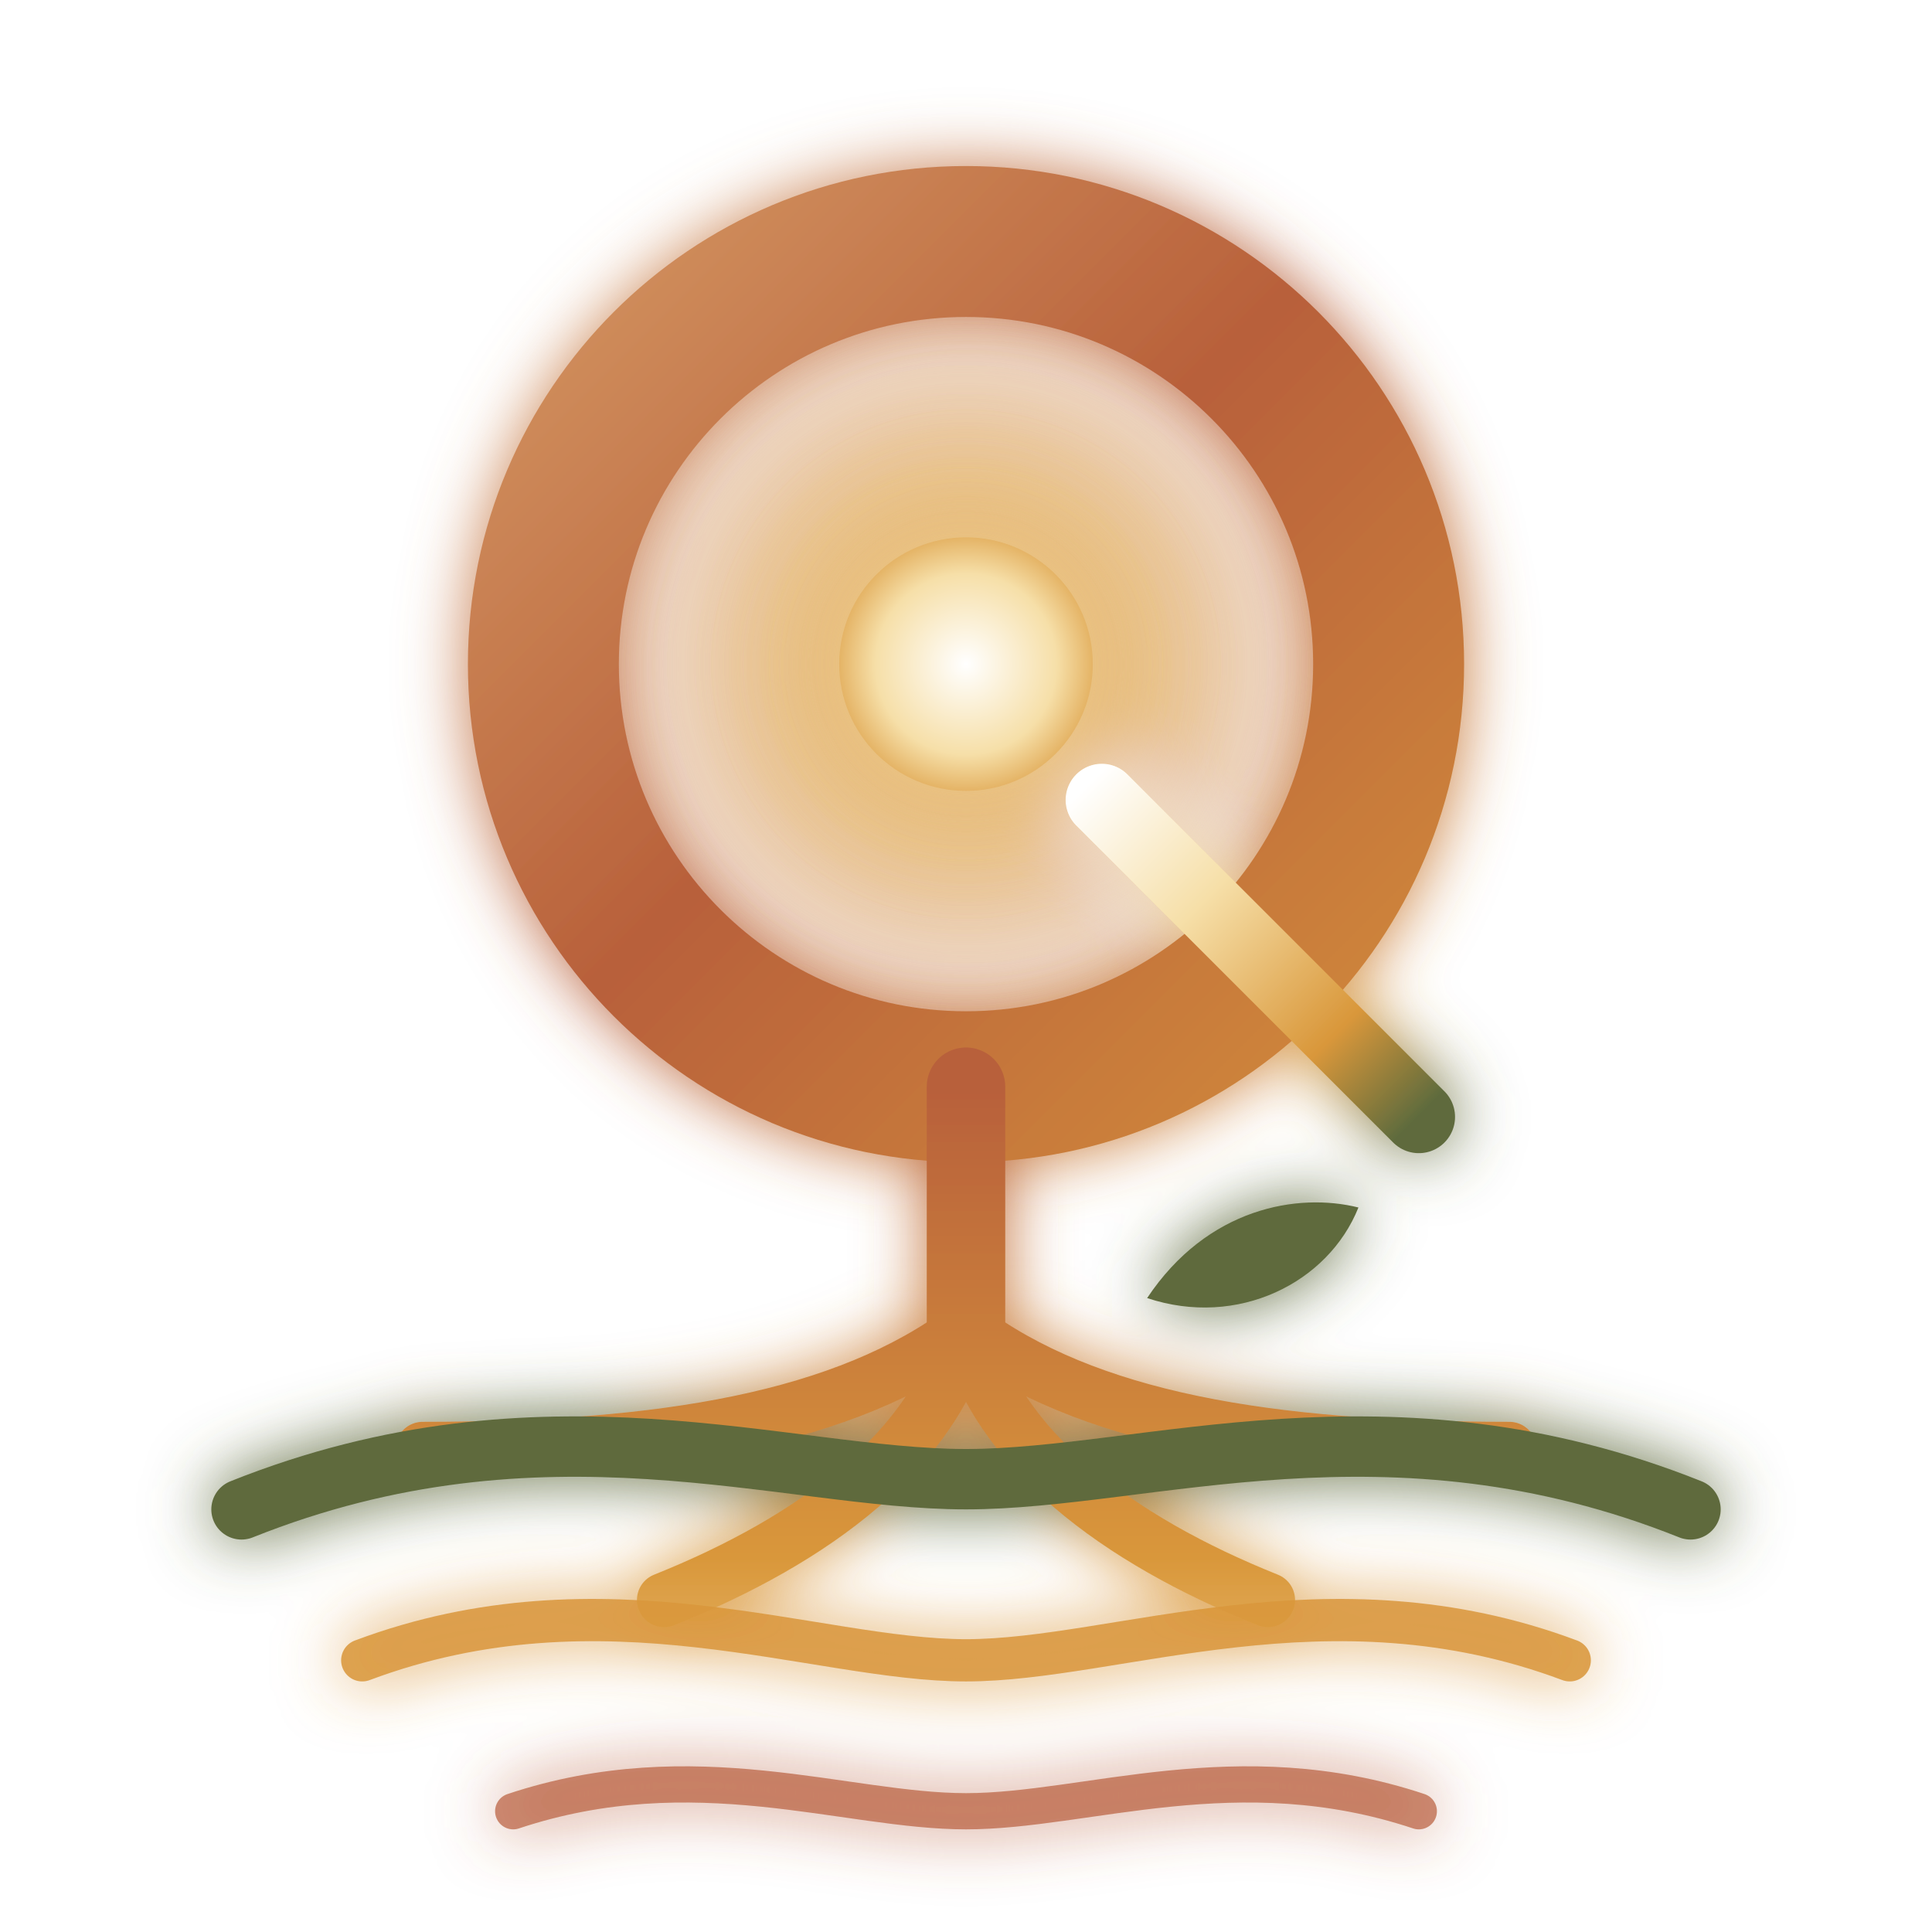
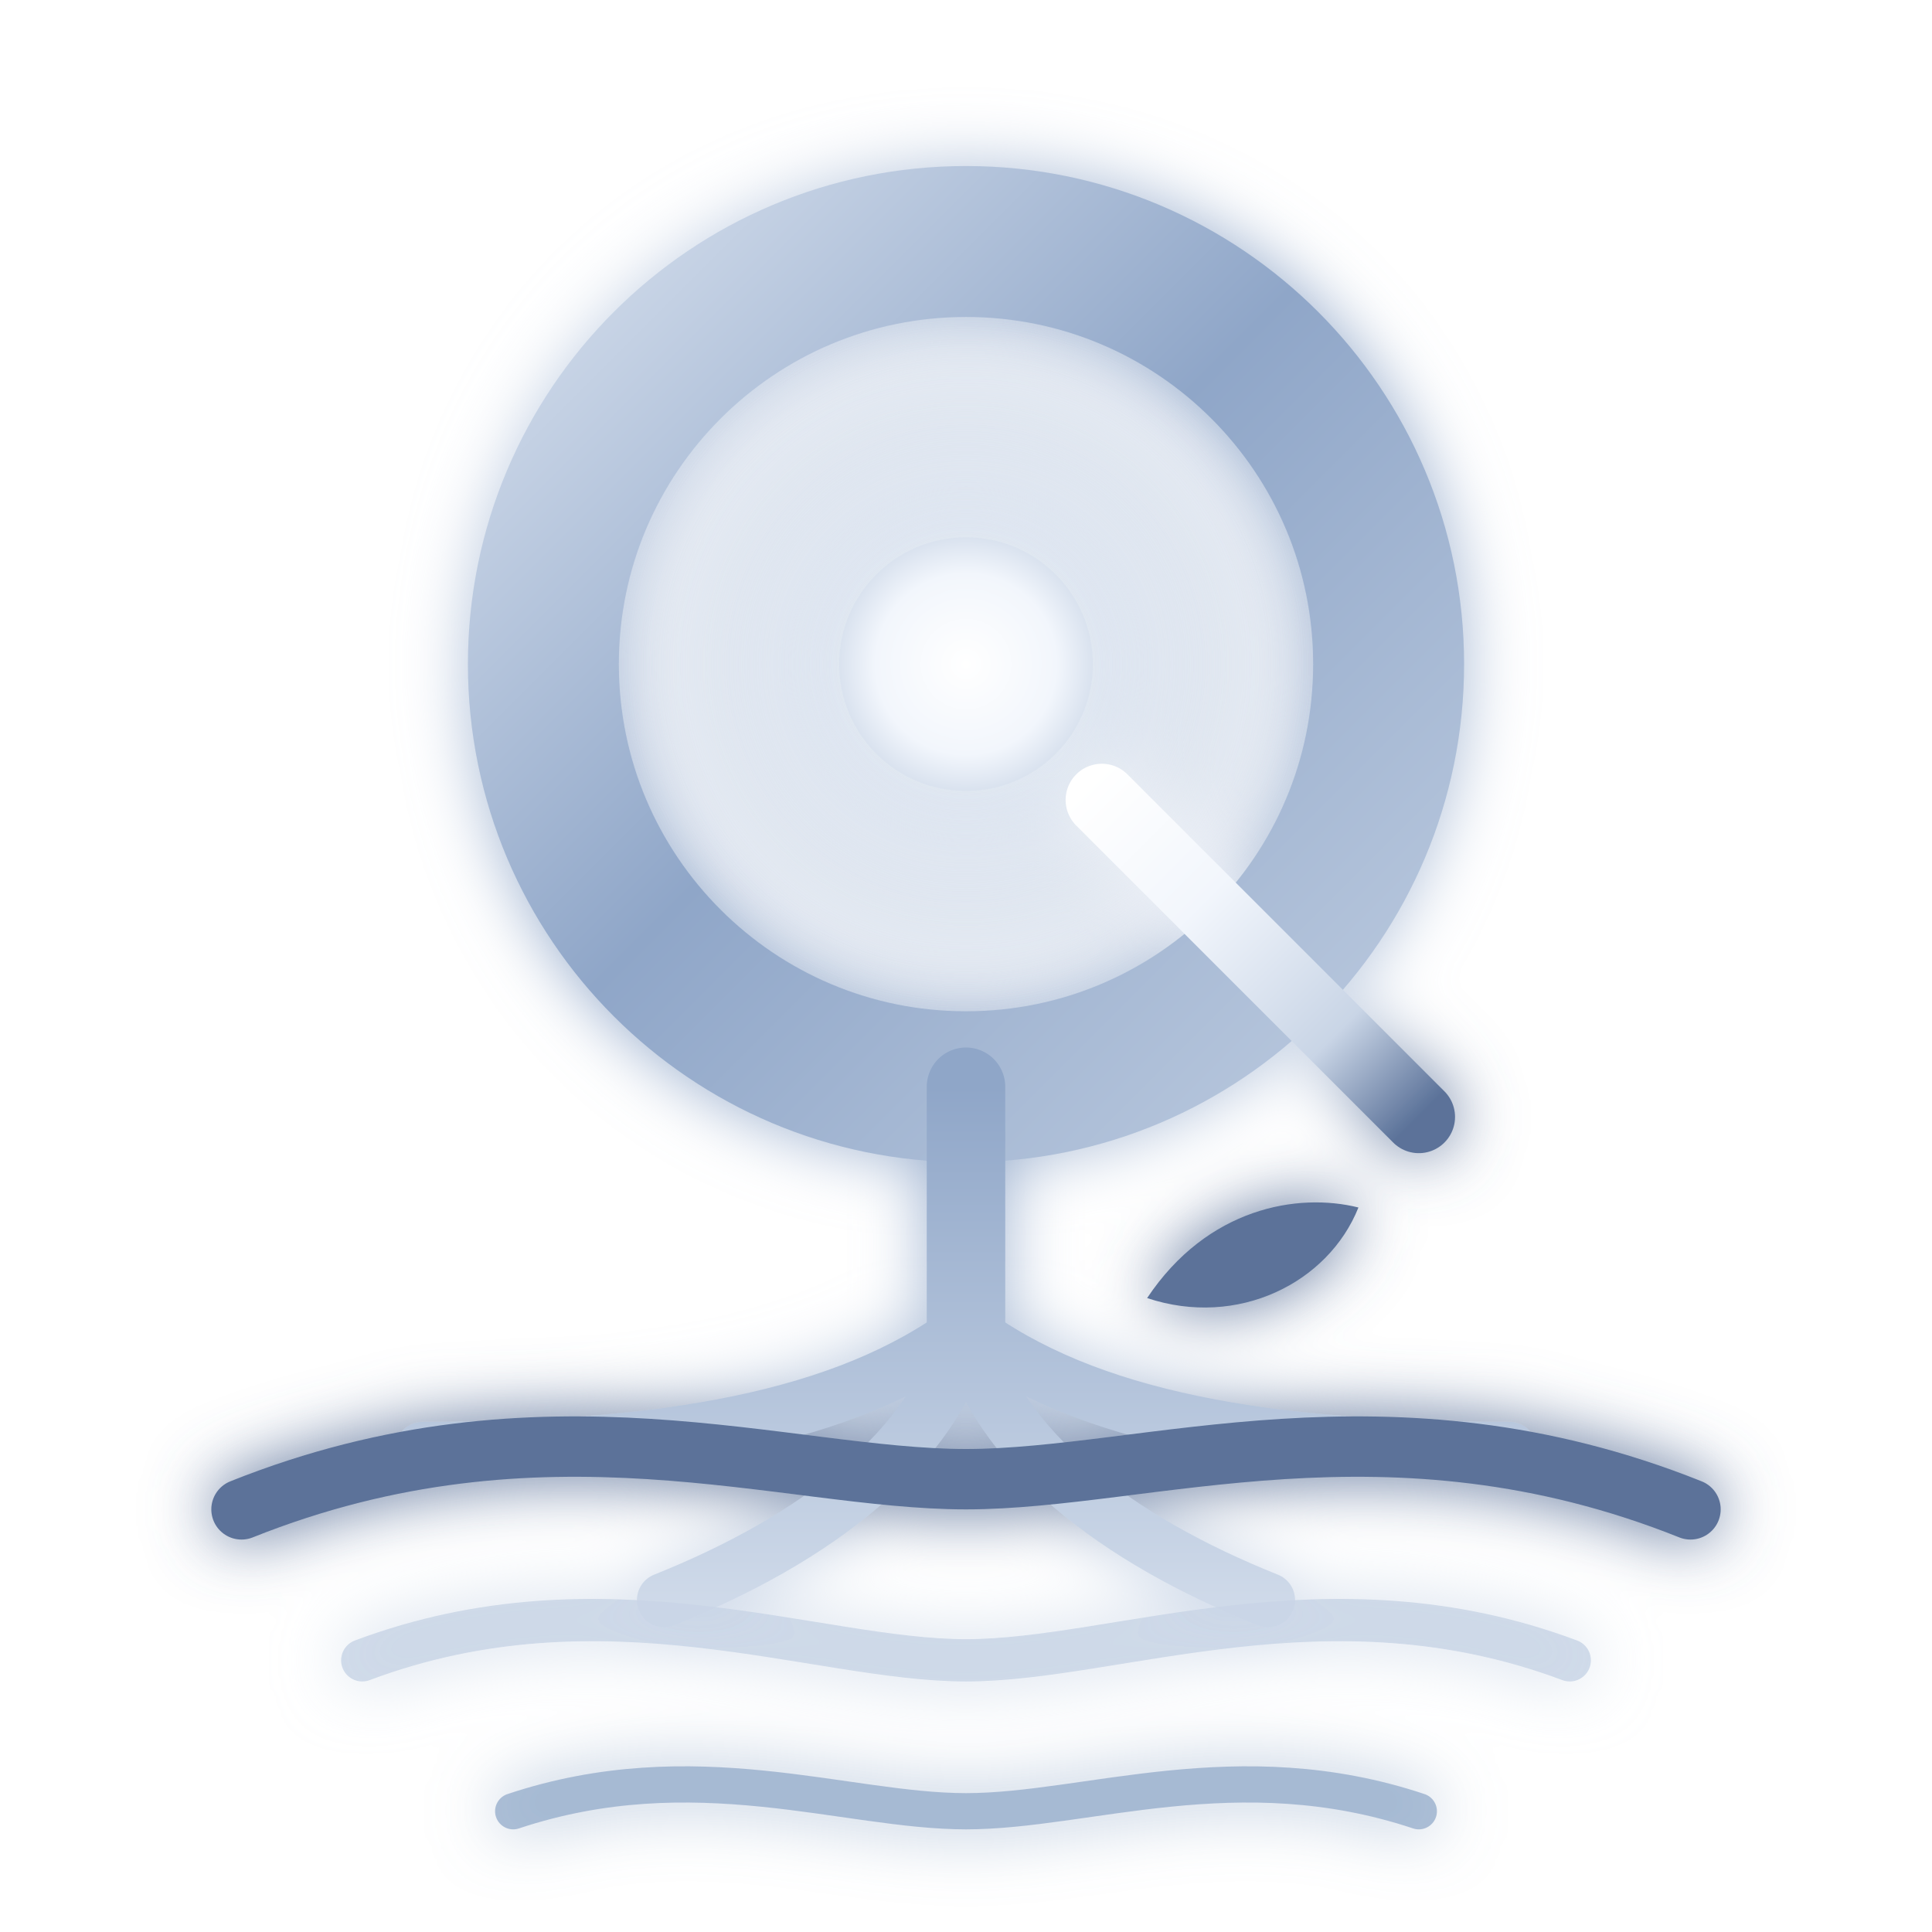
<svg xmlns="http://www.w3.org/2000/svg" viewBox="0 0 64 64" role="img" aria-label="PropertyRoot mark, option B: roots from the Q spread into layered land contours">
  <defs>
    <linearGradient id="ring" x1="14" y1="6" x2="50" y2="42" gradientUnits="userSpaceOnUse">
-       <stop offset="0" stop-color="#D9A06A" />
-       <stop offset=".45" stop-color="#B8603A" />
-       <stop offset="1" stop-color="#D9973A" />
+       <stop offset="0" stop-color="#E3EAF4" />
+       <stop offset=".45" stop-color="#8FA6C8" />
+       <stop offset="1" stop-color="#C9D5E6" />
    </linearGradient>
    <linearGradient id="root" x1="32" y1="36" x2="32" y2="62" gradientUnits="userSpaceOnUse">
-       <stop offset="0" stop-color="#B8603A" />
-       <stop offset=".6" stop-color="#D9973A" />
-       <stop offset="1" stop-color="#F6DFA8" />
+       <stop offset="0" stop-color="#8FA6C8" />
+       <stop offset=".6" stop-color="#C9D5E6" />
+       <stop offset="1" stop-color="#F2F6FC" />
    </linearGradient>
    <radialGradient id="core" cx="32" cy="22" r="5" gradientUnits="userSpaceOnUse">
      <stop offset="0" stop-color="#fff" />
-       <stop offset=".6" stop-color="#F6DFA8" />
-       <stop offset="1" stop-color="#D9973A" />
+       <stop offset=".6" stop-color="#F2F6FC" />
+       <stop offset="1" stop-color="#C9D5E6" />
    </radialGradient>
    <radialGradient id="halo" cx="32" cy="22" r="13" gradientUnits="userSpaceOnUse">
-       <stop offset="0" stop-color="#F6DFA8" stop-opacity=".9" />
-       <stop offset=".5" stop-color="#D9973A" stop-opacity=".35" />
-       <stop offset="1" stop-color="#B8603A" stop-opacity="0" />
+       <stop offset="0" stop-color="#F2F6FC" stop-opacity=".9" />
+       <stop offset=".5" stop-color="#C9D5E6" stop-opacity=".35" />
+       <stop offset="1" stop-color="#8FA6C8" stop-opacity="0" />
    </radialGradient>
    <linearGradient id="tail" x1="36" y1="26" x2="47" y2="37" gradientUnits="userSpaceOnUse">
      <stop offset="0" stop-color="#fff" />
-       <stop offset=".35" stop-color="#F6DFA8" />
-       <stop offset=".75" stop-color="#D9973A" />
-       <stop offset="1" stop-color="#5E6B3C" />
+       <stop offset=".35" stop-color="#F2F6FC" />
+       <stop offset=".75" stop-color="#C9D5E6" />
+       <stop offset="1" stop-color="#5B7299" />
    </linearGradient>
    <filter id="glow" x="-30%" y="-30%" width="160%" height="160%">
      <feGaussianBlur stdDeviation="1.1" result="b" />
      <feMerge>
        <feMergeNode in="b" />
        <feMergeNode in="SourceGraphic" />
      </feMerge>
    </filter>
  </defs>
  <g filter="url(#glow)">
    <circle cx="32" cy="22" r="13" fill="url(#halo)" />
    <circle cx="32" cy="22" r="14" fill="none" stroke="url(#ring)" stroke-width="5" />
    <circle cx="32" cy="22" r="4.2" fill="url(#core)" />
    <path d="M36.5 26.5 L47 37" stroke="url(#tail)" stroke-width="2.4" stroke-linecap="round" />
    <path d="M32 36 V44" stroke="url(#root)" stroke-width="2.6" stroke-linecap="round" />
    <path d="M32 44 C28 47 22 48 14 48 M32 44 C36 47 42 48 50 48 M32 44 C31 48 27 51 22 53 M32 44 C33 48 37 51 42 53" stroke="url(#root)" stroke-width="1.8" stroke-linecap="round" fill="none" />
-     <path d="M8 50 C18 46 26 49 32 49 S46 46 56 50" stroke="#5E6B3C" stroke-width="2" stroke-linecap="round" fill="none" />
-     <path d="M12 55 C20 52 27 55 32 55 S44 52 52 55" stroke="#D9973A" stroke-width="1.4" stroke-linecap="round" fill="none" opacity=".85" />
-     <path d="M17 60 C23 58 28 60 32 60 S41 58 47 60" stroke="#B8603A" stroke-width="1.2" stroke-linecap="round" fill="none" opacity=".7" />
-     <path d="M38 43 c2-3 5-3.5 7-3 c-1 2.5-4 4-7 3z" fill="#5E6B3C" />
+     <path d="M8 50 C18 46 26 49 32 49 S46 46 56 50" stroke="#5B7299" stroke-width="2" stroke-linecap="round" fill="none" />
+     <path d="M12 55 C20 52 27 55 32 55 S44 52 52 55" stroke="#C9D5E6" stroke-width="1.4" stroke-linecap="round" fill="none" opacity=".85" />
+     <path d="M17 60 C23 58 28 60 32 60 S41 58 47 60" stroke="#8FA6C8" stroke-width="1.2" stroke-linecap="round" fill="none" opacity=".7" />
+     <path d="M38 43 c2-3 5-3.5 7-3 c-1 2.5-4 4-7 3z" fill="#5B7299" />
  </g>
</svg>
